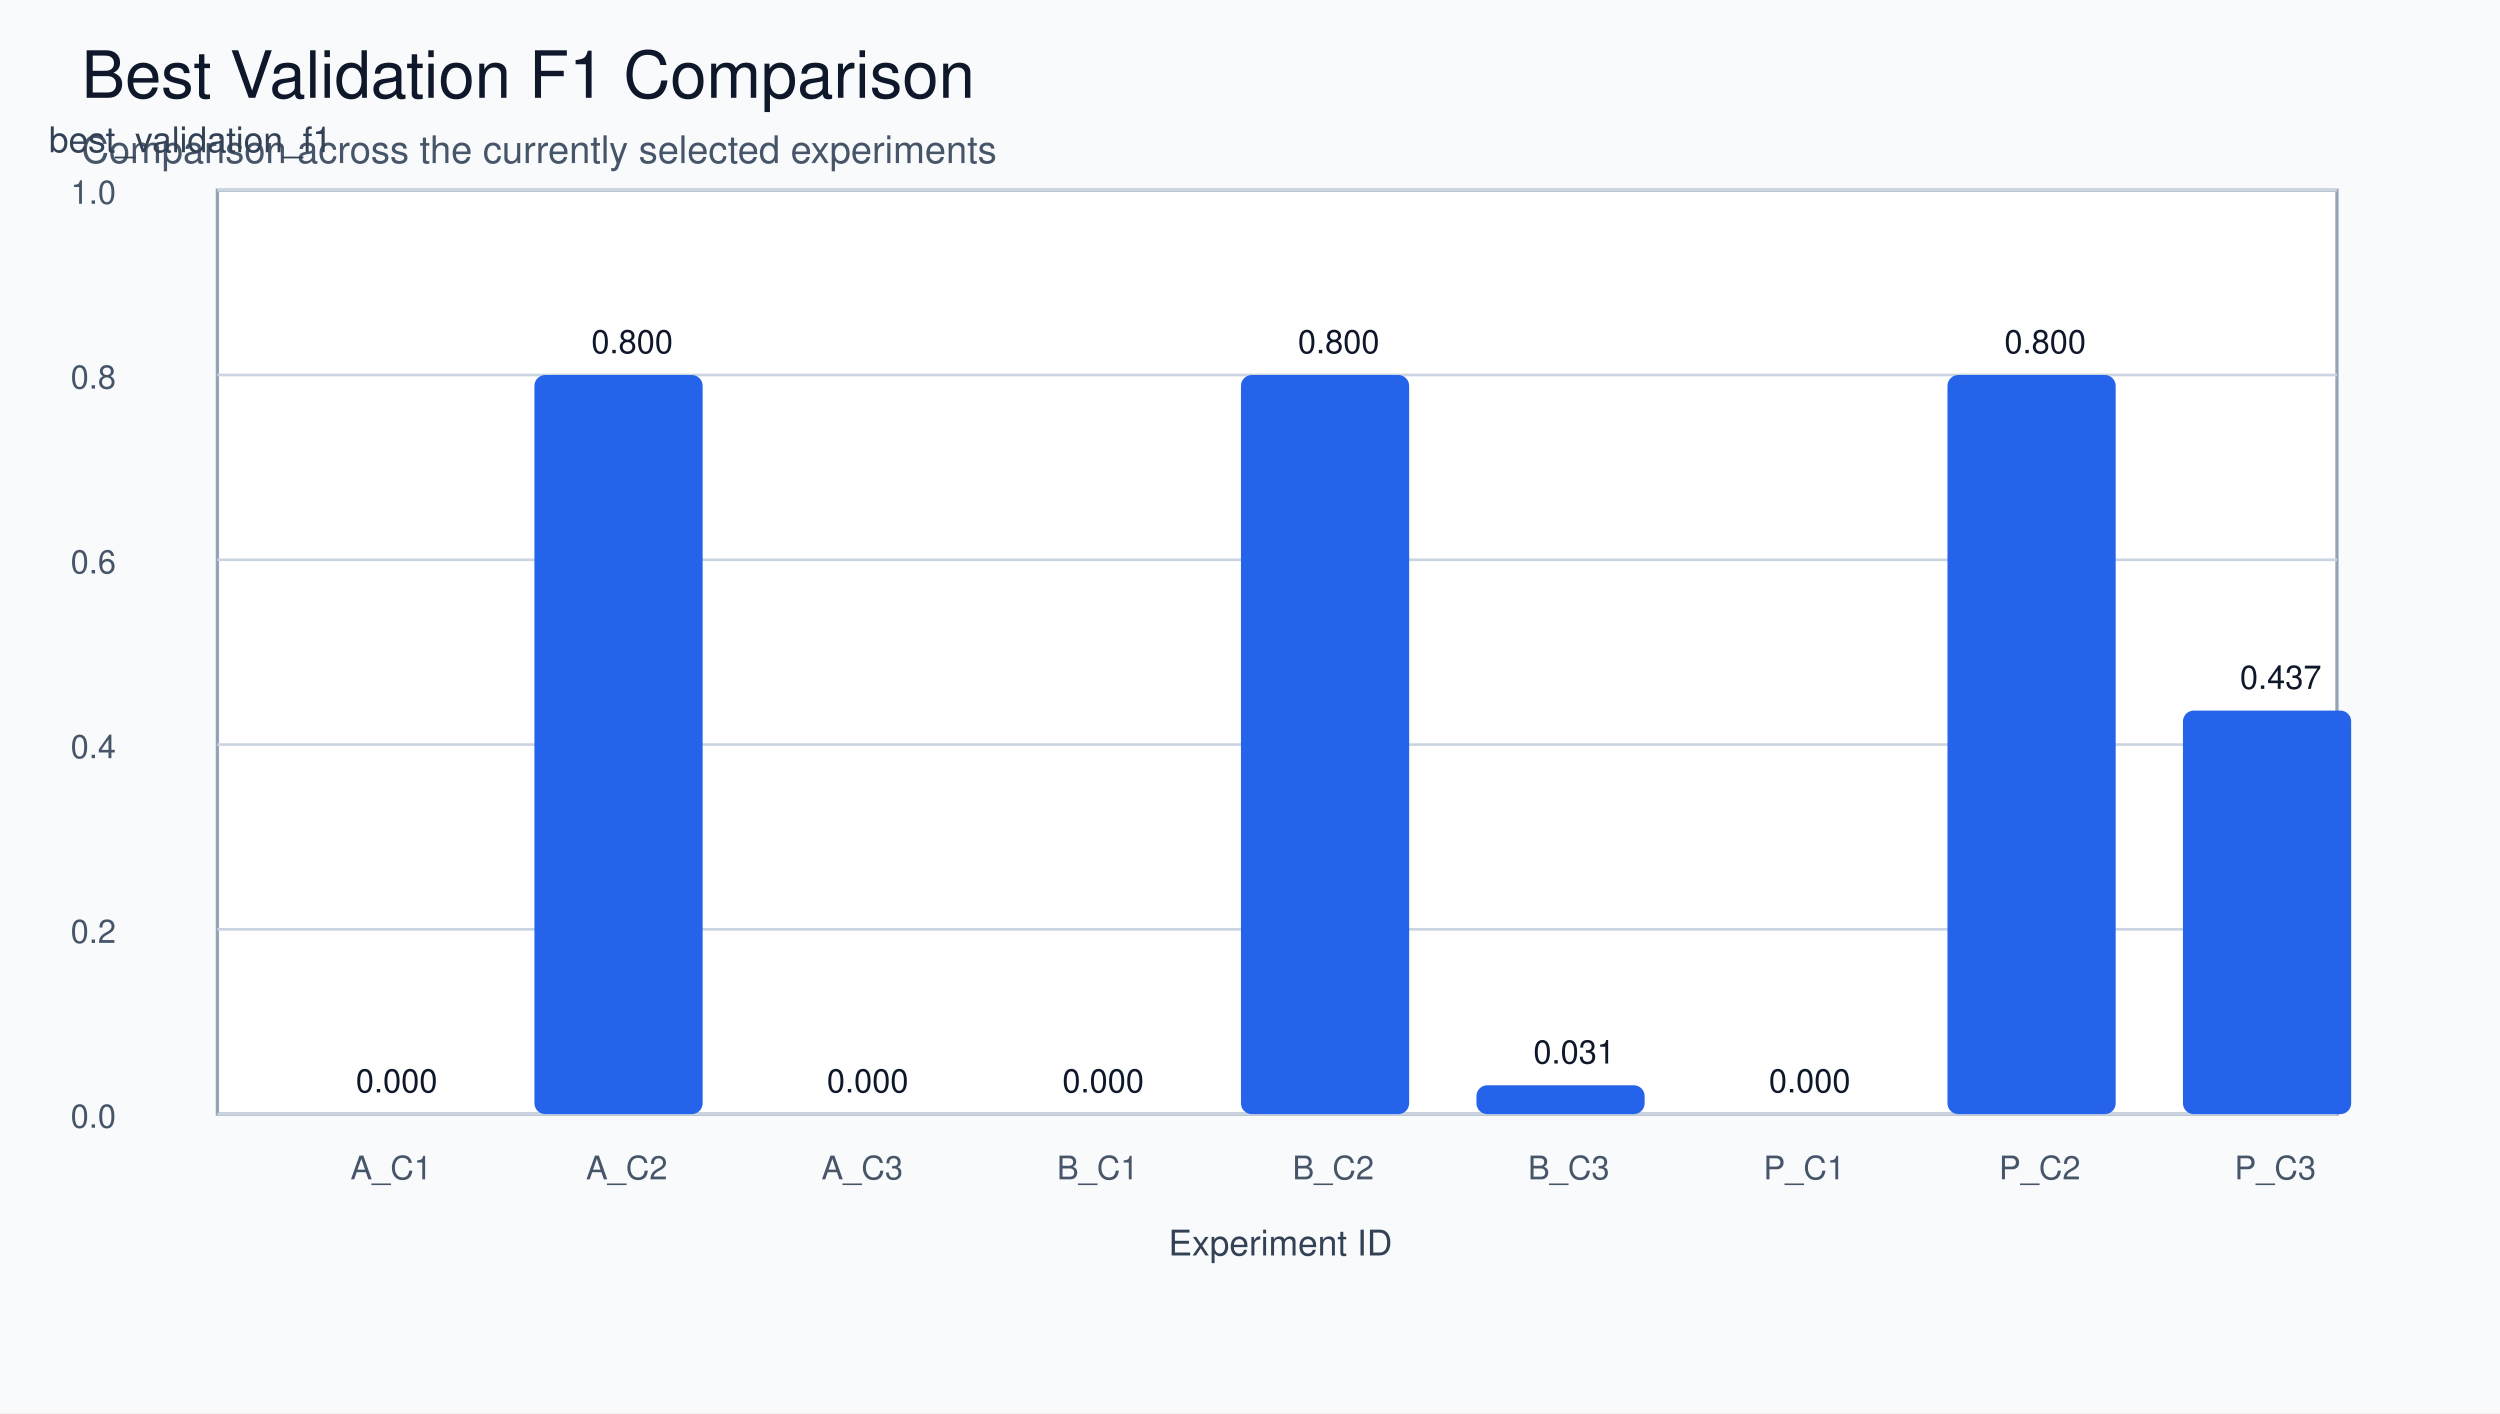
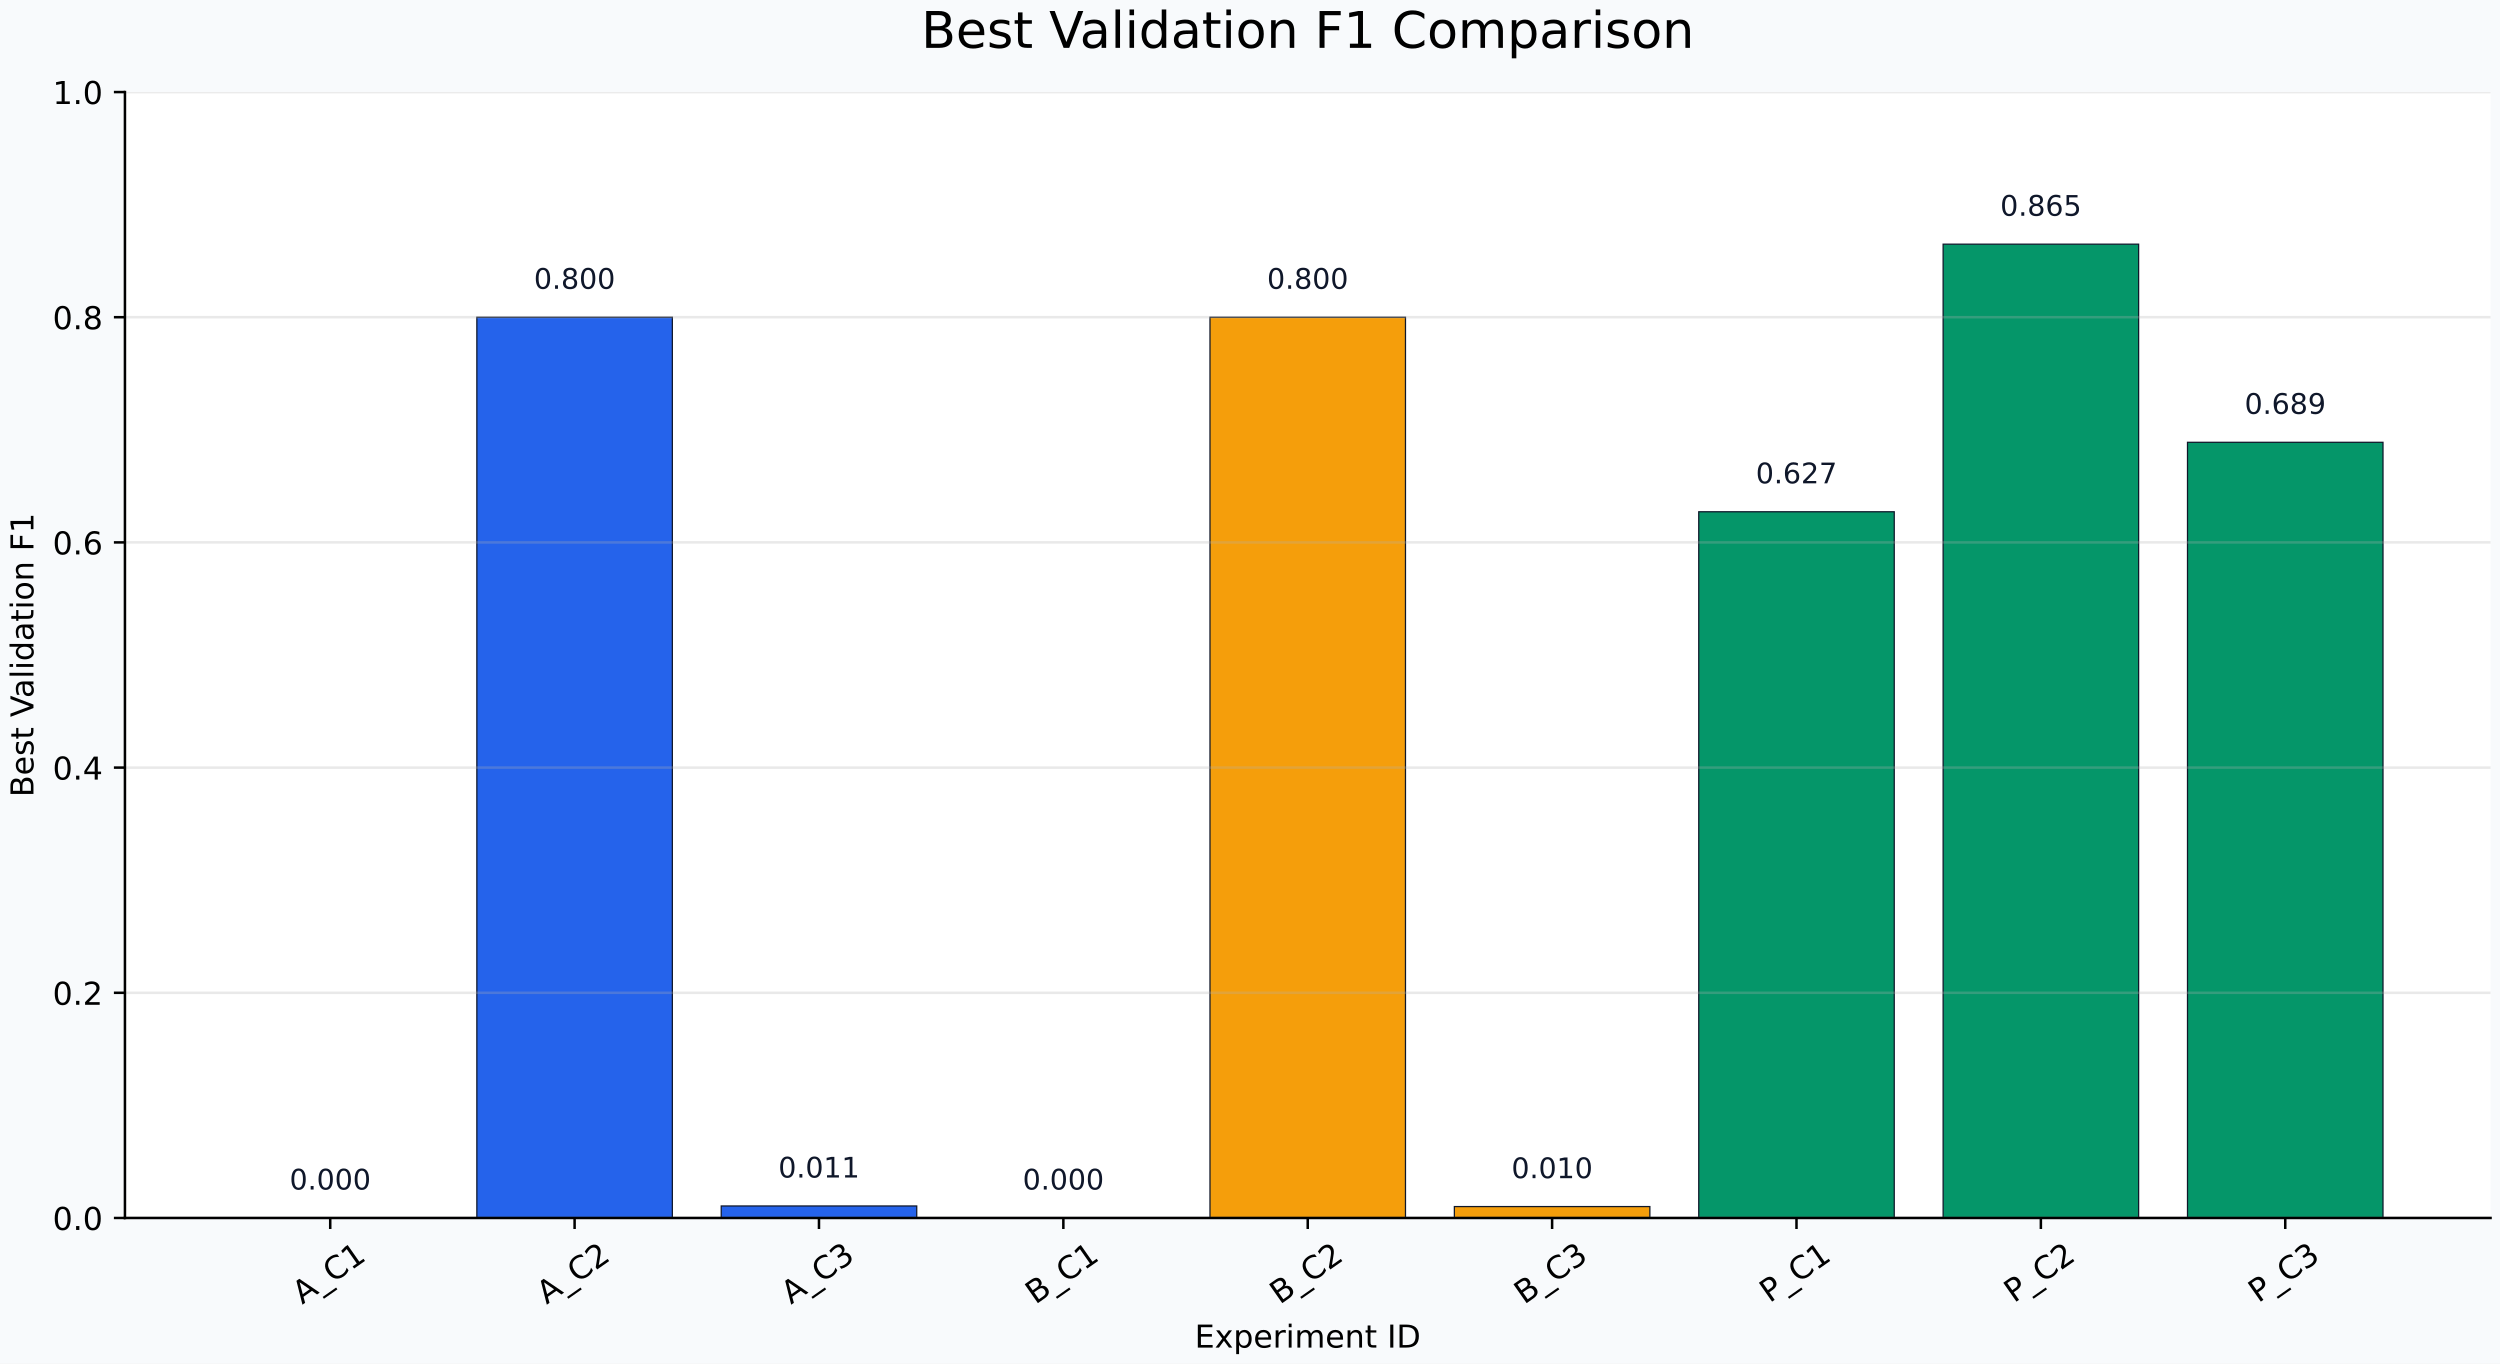
- <svg xmlns="http://www.w3.org/2000/svg" width="920" height="520" viewBox="0 0 920 520">
-   <rect width="920" height="520" fill="#f8fafc" />
-   <text x="30" y="36" font-size="24" font-family="Helvetica, Arial, sans-serif" fill="#0f172a">Best Validation F1 Comparison</text>
-   <text x="30" y="60" font-size="14" font-family="Helvetica, Arial, sans-serif" fill="#475569">Comparison across the currently selected experiments</text>
-   <rect x="80.00" y="70.00" width="780.00" height="340.00" fill="#ffffff" stroke="#94a3b8" stroke-width="1.2" />
-   <line x1="80.00" y1="70.00" x2="860.00" y2="70.00" stroke="#cbd5e1" stroke-width="1" />
-   <text x="26" y="75.00" font-size="12" font-family="Helvetica, Arial, sans-serif" fill="#475569">1.0</text>
-   <line x1="80.00" y1="138.00" x2="860.00" y2="138.00" stroke="#cbd5e1" stroke-width="1" />
-   <text x="26" y="143.00" font-size="12" font-family="Helvetica, Arial, sans-serif" fill="#475569">0.8</text>
-   <line x1="80.00" y1="206.00" x2="860.00" y2="206.00" stroke="#cbd5e1" stroke-width="1" />
-   <text x="26" y="211.00" font-size="12" font-family="Helvetica, Arial, sans-serif" fill="#475569">0.6</text>
-   <line x1="80.00" y1="274.00" x2="860.00" y2="274.00" stroke="#cbd5e1" stroke-width="1" />
-   <text x="26" y="279.00" font-size="12" font-family="Helvetica, Arial, sans-serif" fill="#475569">0.4</text>
-   <line x1="80.00" y1="342.00" x2="860.00" y2="342.00" stroke="#cbd5e1" stroke-width="1" />
-   <text x="26" y="347.00" font-size="12" font-family="Helvetica, Arial, sans-serif" fill="#475569">0.2</text>
-   <line x1="80.00" y1="410.00" x2="860.00" y2="410.00" stroke="#cbd5e1" stroke-width="1" />
-   <text x="26" y="415.00" font-size="12" font-family="Helvetica, Arial, sans-serif" fill="#475569">0.0</text>
-   <rect x="110.00" y="410.00" width="61.90" height="0.00" fill="#2563eb" rx="4" />
-   <rect x="196.67" y="138.00" width="61.90" height="272.00" fill="#2563eb" rx="4" />
-   <rect x="283.33" y="410.00" width="61.90" height="0.00" fill="#2563eb" rx="4" />
-   <rect x="370.00" y="410.00" width="61.90" height="0.00" fill="#2563eb" rx="4" />
-   <rect x="456.67" y="138.00" width="61.90" height="272.00" fill="#2563eb" rx="4" />
-   <rect x="543.33" y="399.38" width="61.90" height="10.62" fill="#2563eb" rx="4" />
-   <rect x="630.00" y="410.00" width="61.90" height="0.00" fill="#2563eb" rx="4" />
-   <rect x="716.67" y="138.00" width="61.90" height="272.00" fill="#2563eb" rx="4" />
-   <rect x="803.33" y="261.49" width="61.90" height="148.51" fill="#2563eb" rx="4" />
-   <text x="128.95" y="434.00" font-size="12" font-family="Helvetica, Arial, sans-serif" fill="#475569">A_C1</text>
-   <text x="215.62" y="434.00" font-size="12" font-family="Helvetica, Arial, sans-serif" fill="#475569">A_C2</text>
-   <text x="302.29" y="434.00" font-size="12" font-family="Helvetica, Arial, sans-serif" fill="#475569">A_C3</text>
-   <text x="388.95" y="434.00" font-size="12" font-family="Helvetica, Arial, sans-serif" fill="#475569">B_C1</text>
-   <text x="475.62" y="434.00" font-size="12" font-family="Helvetica, Arial, sans-serif" fill="#475569">B_C2</text>
-   <text x="562.29" y="434.00" font-size="12" font-family="Helvetica, Arial, sans-serif" fill="#475569">B_C3</text>
-   <text x="648.95" y="434.00" font-size="12" font-family="Helvetica, Arial, sans-serif" fill="#475569">P_C1</text>
-   <text x="735.62" y="434.00" font-size="12" font-family="Helvetica, Arial, sans-serif" fill="#475569">P_C2</text>
-   <text x="822.29" y="434.00" font-size="12" font-family="Helvetica, Arial, sans-serif" fill="#475569">P_C3</text>
-   <text x="130.95" y="402.00" font-size="12" font-family="Helvetica, Arial, sans-serif" fill="#0f172a">0.000</text>
-   <text x="217.62" y="130.00" font-size="12" font-family="Helvetica, Arial, sans-serif" fill="#0f172a">0.800</text>
-   <text x="304.29" y="402.00" font-size="12" font-family="Helvetica, Arial, sans-serif" fill="#0f172a">0.000</text>
-   <text x="390.95" y="402.00" font-size="12" font-family="Helvetica, Arial, sans-serif" fill="#0f172a">0.000</text>
-   <text x="477.62" y="130.00" font-size="12" font-family="Helvetica, Arial, sans-serif" fill="#0f172a">0.800</text>
-   <text x="564.29" y="391.38" font-size="12" font-family="Helvetica, Arial, sans-serif" fill="#0f172a">0.031</text>
-   <text x="650.95" y="402.00" font-size="12" font-family="Helvetica, Arial, sans-serif" fill="#0f172a">0.000</text>
-   <text x="737.62" y="130.00" font-size="12" font-family="Helvetica, Arial, sans-serif" fill="#0f172a">0.800</text>
-   <text x="824.29" y="253.49" font-size="12" font-family="Helvetica, Arial, sans-serif" fill="#0f172a">0.437</text>
-   <text x="430.00" y="462.00" font-size="13" font-family="Helvetica, Arial, sans-serif" fill="#334155">Experiment ID</text>
-   <text x="18" y="56.00" font-size="13" font-family="Helvetica, Arial, sans-serif" fill="#334155">best_validation_f1</text>
+ <svg xmlns="http://www.w3.org/2000/svg" xmlns:xlink="http://www.w3.org/1999/xlink" width="792pt" height="432pt" viewBox="0 0 792 432" version="1.1">
+   <defs>
+     <style type="text/css">*{stroke-linejoin: round; stroke-linecap: butt}</style>
+   </defs>
+   <g id="figure_1">
+     <g id="patch_1">
+       <path d="M 0 432  L 792 432  L 792 0  L 0 0  z " style="fill: #f8fafc" />
+     </g>
+     <g id="axes_1">
+       <g id="patch_2">
+         <path d="M 39.581 385.853  L 789 385.853  L 789 29.158  L 39.581 29.158  z " style="fill: #ffffff" />
+       </g>
+       <g id="patch_3">
+         <path d="M 73.646 385.853  L 135.581 385.853  L 135.581 385.853  L 73.646 385.853  z " clip-path="url(#pb6304cf994)" style="fill: #2563eb; stroke: #0f172a; stroke-width: 0.4; stroke-linejoin: miter" />
+       </g>
+       <g id="patch_4">
+         <path d="M 151.065 385.853  L 213.001 385.853  L 213.001 100.497  L 151.065 100.497  z " clip-path="url(#pb6304cf994)" style="fill: #2563eb; stroke: #0f172a; stroke-width: 0.4; stroke-linejoin: miter" />
+       </g>
+       <g id="patch_5">
+         <path d="M 228.484 385.853  L 290.42 385.853  L 290.42 382.057  L 228.484 382.057  z " clip-path="url(#pb6304cf994)" style="fill: #2563eb; stroke: #0f172a; stroke-width: 0.4; stroke-linejoin: miter" />
+       </g>
+       <g id="patch_6">
+         <path d="M 305.904 385.853  L 367.839 385.853  L 367.839 385.853  L 305.904 385.853  z " clip-path="url(#pb6304cf994)" style="fill: #f59e0b; stroke: #0f172a; stroke-width: 0.4; stroke-linejoin: miter" />
+       </g>
+       <g id="patch_7">
+         <path d="M 383.323 385.853  L 445.258 385.853  L 445.258 100.497  L 383.323 100.497  z " clip-path="url(#pb6304cf994)" style="fill: #f59e0b; stroke: #0f172a; stroke-width: 0.4; stroke-linejoin: miter" />
+       </g>
+       <g id="patch_8">
+         <path d="M 460.742 385.853  L 522.678 385.853  L 522.678 382.249  L 460.742 382.249  z " clip-path="url(#pb6304cf994)" style="fill: #f59e0b; stroke: #0f172a; stroke-width: 0.4; stroke-linejoin: miter" />
+       </g>
+       <g id="patch_9">
+         <path d="M 538.161 385.853  L 600.097 385.853  L 600.097 162.127  L 538.161 162.127  z " clip-path="url(#pb6304cf994)" style="fill: #059669; stroke: #0f172a; stroke-width: 0.4; stroke-linejoin: miter" />
+       </g>
+       <g id="patch_10">
+         <path d="M 615.581 385.853  L 677.516 385.853  L 677.516 77.358  L 615.581 77.358  z " clip-path="url(#pb6304cf994)" style="fill: #059669; stroke: #0f172a; stroke-width: 0.4; stroke-linejoin: miter" />
+       </g>
+       <g id="patch_11">
+         <path d="M 693 385.853  L 754.935 385.853  L 754.935 140.121  L 693 140.121  z " clip-path="url(#pb6304cf994)" style="fill: #059669; stroke: #0f172a; stroke-width: 0.4; stroke-linejoin: miter" />
+       </g>
+       <g id="matplotlib.axis_1">
+         <g id="xtick_1">
+           <g id="line2d_1">
+             <defs>
+               <path id="m2f6116b998" d="M 0 0  L 0 3.5  " style="stroke: #000000; stroke-width: 0.8" />
+             </defs>
+             <g>
+               <use xlink:href="#m2f6116b998" x="104.614" y="385.853" style="stroke: #000000; stroke-width: 0.8" />
+             </g>
+           </g>
+           <g id="text_1">
+             <g transform="translate(95.75041 413.3786) rotate(-35) scale(0.1 -0.1)">
+               <defs>
+                 <path id="DejaVuSans-41" d="M 2188 4044  L 1331 1722  L 3047 1722  L 2188 4044  z M 1831 4666  L 2547 4666  L 4325 0  L 3669 0  L 3244 1197  L 1141 1197  L 716 0  L 50 0  L 1831 4666  z " transform="scale(0.015625)" />
+                 <path id="DejaVuSans-5f" d="M 3263 -1063  L 3263 -1509  L -63 -1509  L -63 -1063  L 3263 -1063  z " transform="scale(0.015625)" />
+                 <path id="DejaVuSans-43" d="M 4122 4306  L 4122 3641  Q 3803 3938 3442 4084  Q 3081 4231 2675 4231  Q 1875 4231 1450 3742  Q 1025 3253 1025 2328  Q 1025 1406 1450 917  Q 1875 428 2675 428  Q 3081 428 3442 575  Q 3803 722 4122 1019  L 4122 359  Q 3791 134 3420 21  Q 3050 -91 2638 -91  Q 1578 -91 968 557  Q 359 1206 359 2328  Q 359 3453 968 4101  Q 1578 4750 2638 4750  Q 3056 4750 3426 4639  Q 3797 4528 4122 4306  z " transform="scale(0.015625)" />
+                 <path id="DejaVuSans-31" d="M 794 531  L 1825 531  L 1825 4091  L 703 3866  L 703 4441  L 1819 4666  L 2450 4666  L 2450 531  L 3481 531  L 3481 0  L 794 0  L 794 531  z " transform="scale(0.015625)" />
+               </defs>
+               <use xlink:href="#DejaVuSans-41" />
+               <use xlink:href="#DejaVuSans-5f" transform="translate(68.4082 0)" />
+               <use xlink:href="#DejaVuSans-43" transform="translate(118.4082 0)" />
+               <use xlink:href="#DejaVuSans-31" transform="translate(188.2324 0)" />
+             </g>
+           </g>
+         </g>
+         <g id="xtick_2">
+           <g id="line2d_2">
+             <g>
+               <use xlink:href="#m2f6116b998" x="182.033" y="385.853" style="stroke: #000000; stroke-width: 0.8" />
+             </g>
+           </g>
+           <g id="text_2">
+             <g transform="translate(173.1697 413.3786) rotate(-35) scale(0.1 -0.1)">
+               <defs>
+                 <path id="DejaVuSans-32" d="M 1228 531  L 3431 531  L 3431 0  L 469 0  L 469 531  Q 828 903 1448 1529  Q 2069 2156 2228 2338  Q 2531 2678 2651 2914  Q 2772 3150 2772 3378  Q 2772 3750 2511 3984  Q 2250 4219 1831 4219  Q 1534 4219 1204 4116  Q 875 4013 500 3803  L 500 4441  Q 881 4594 1212 4672  Q 1544 4750 1819 4750  Q 2544 4750 2975 4387  Q 3406 4025 3406 3419  Q 3406 3131 3298 2873  Q 3191 2616 2906 2266  Q 2828 2175 2409 1742  Q 1991 1309 1228 531  z " transform="scale(0.015625)" />
+               </defs>
+               <use xlink:href="#DejaVuSans-41" />
+               <use xlink:href="#DejaVuSans-5f" transform="translate(68.4082 0)" />
+               <use xlink:href="#DejaVuSans-43" transform="translate(118.4082 0)" />
+               <use xlink:href="#DejaVuSans-32" transform="translate(188.2324 0)" />
+             </g>
+           </g>
+         </g>
+         <g id="xtick_3">
+           <g id="line2d_3">
+             <g>
+               <use xlink:href="#m2f6116b998" x="259.452" y="385.853" style="stroke: #000000; stroke-width: 0.8" />
+             </g>
+           </g>
+           <g id="text_3">
+             <g transform="translate(250.5889 413.3786) rotate(-35) scale(0.1 -0.1)">
+               <defs>
+                 <path id="DejaVuSans-33" d="M 2597 2516  Q 3050 2419 3304 2112  Q 3559 1806 3559 1356  Q 3559 666 3084 287  Q 2609 -91 1734 -91  Q 1441 -91 1130 -33  Q 819 25 488 141  L 488 750  Q 750 597 1062 519  Q 1375 441 1716 441  Q 2309 441 2620 675  Q 2931 909 2931 1356  Q 2931 1769 2642 2001  Q 2353 2234 1838 2234  L 1294 2234  L 1294 2753  L 1863 2753  Q 2328 2753 2575 2939  Q 2822 3125 2822 3475  Q 2822 3834 2567 4026  Q 2313 4219 1838 4219  Q 1578 4219 1281 4162  Q 984 4106 628 3988  L 628 4550  Q 988 4650 1302 4700  Q 1616 4750 1894 4750  Q 2613 4750 3031 4423  Q 3450 4097 3450 3541  Q 3450 3153 3228 2886  Q 3006 2619 2597 2516  z " transform="scale(0.015625)" />
+               </defs>
+               <use xlink:href="#DejaVuSans-41" />
+               <use xlink:href="#DejaVuSans-5f" transform="translate(68.4082 0)" />
+               <use xlink:href="#DejaVuSans-43" transform="translate(118.4082 0)" />
+               <use xlink:href="#DejaVuSans-33" transform="translate(188.2324 0)" />
+             </g>
+           </g>
+         </g>
+         <g id="xtick_4">
+           <g id="line2d_4">
+             <g>
+               <use xlink:href="#m2f6116b998" x="336.871" y="385.853" style="stroke: #000000; stroke-width: 0.8" />
+             </g>
+           </g>
+           <g id="text_4">
+             <g transform="translate(327.9998 413.3902) rotate(-35) scale(0.1 -0.1)">
+               <defs>
+                 <path id="DejaVuSans-42" d="M 1259 2228  L 1259 519  L 2272 519  Q 2781 519 3026 730  Q 3272 941 3272 1375  Q 3272 1813 3026 2020  Q 2781 2228 2272 2228  L 1259 2228  z M 1259 4147  L 1259 2741  L 2194 2741  Q 2656 2741 2882 2914  Q 3109 3088 3109 3444  Q 3109 3797 2882 3972  Q 2656 4147 2194 4147  L 1259 4147  z M 628 4666  L 2241 4666  Q 2963 4666 3353 4366  Q 3744 4066 3744 3513  Q 3744 3084 3544 2831  Q 3344 2578 2956 2516  Q 3422 2416 3680 2098  Q 3938 1781 3938 1306  Q 3938 681 3513 340  Q 3088 0 2303 0  L 628 0  L 628 4666  z " transform="scale(0.015625)" />
+               </defs>
+               <use xlink:href="#DejaVuSans-42" />
+               <use xlink:href="#DejaVuSans-5f" transform="translate(68.60352 0)" />
+               <use xlink:href="#DejaVuSans-43" transform="translate(118.6035 0)" />
+               <use xlink:href="#DejaVuSans-31" transform="translate(188.4277 0)" />
+             </g>
+           </g>
+         </g>
+         <g id="xtick_5">
+           <g id="line2d_5">
+             <g>
+               <use xlink:href="#m2f6116b998" x="414.291" y="385.853" style="stroke: #000000; stroke-width: 0.8" />
+             </g>
+           </g>
+           <g id="text_5">
+             <g transform="translate(405.4191 413.3902) rotate(-35) scale(0.1 -0.1)">
+               <use xlink:href="#DejaVuSans-42" />
+               <use xlink:href="#DejaVuSans-5f" transform="translate(68.60352 0)" />
+               <use xlink:href="#DejaVuSans-43" transform="translate(118.6035 0)" />
+               <use xlink:href="#DejaVuSans-32" transform="translate(188.4277 0)" />
+             </g>
+           </g>
+         </g>
+         <g id="xtick_6">
+           <g id="line2d_6">
+             <g>
+               <use xlink:href="#m2f6116b998" x="491.71" y="385.853" style="stroke: #000000; stroke-width: 0.8" />
+             </g>
+           </g>
+           <g id="text_6">
+             <g transform="translate(482.8383 413.3902) rotate(-35) scale(0.1 -0.1)">
+               <use xlink:href="#DejaVuSans-42" />
+               <use xlink:href="#DejaVuSans-5f" transform="translate(68.60352 0)" />
+               <use xlink:href="#DejaVuSans-43" transform="translate(118.6035 0)" />
+               <use xlink:href="#DejaVuSans-33" transform="translate(188.4277 0)" />
+             </g>
+           </g>
+         </g>
+         <g id="xtick_7">
+           <g id="line2d_7">
+             <g>
+               <use xlink:href="#m2f6116b998" x="569.129" y="385.853" style="stroke: #000000; stroke-width: 0.8" />
+             </g>
+           </g>
+           <g id="text_7">
+             <g transform="translate(560.598 412.9134) rotate(-35) scale(0.1 -0.1)">
+               <defs>
+                 <path id="DejaVuSans-50" d="M 1259 4147  L 1259 2394  L 2053 2394  Q 2494 2394 2734 2622  Q 2975 2850 2975 3272  Q 2975 3691 2734 3919  Q 2494 4147 2053 4147  L 1259 4147  z M 628 4666  L 2053 4666  Q 2838 4666 3239 4311  Q 3641 3956 3641 3272  Q 3641 2581 3239 2228  Q 2838 1875 2053 1875  L 1259 1875  L 1259 0  L 628 0  L 628 4666  z " transform="scale(0.015625)" />
+               </defs>
+               <use xlink:href="#DejaVuSans-50" />
+               <use xlink:href="#DejaVuSans-5f" transform="translate(60.30273 0)" />
+               <use xlink:href="#DejaVuSans-43" transform="translate(110.3027 0)" />
+               <use xlink:href="#DejaVuSans-31" transform="translate(180.127 0)" />
+             </g>
+           </g>
+         </g>
+         <g id="xtick_8">
+           <g id="line2d_8">
+             <g>
+               <use xlink:href="#m2f6116b998" x="646.548" y="385.853" style="stroke: #000000; stroke-width: 0.8" />
+             </g>
+           </g>
+           <g id="text_8">
+             <g transform="translate(638.0173 412.9134) rotate(-35) scale(0.1 -0.1)">
+               <use xlink:href="#DejaVuSans-50" />
+               <use xlink:href="#DejaVuSans-5f" transform="translate(60.30273 0)" />
+               <use xlink:href="#DejaVuSans-43" transform="translate(110.3027 0)" />
+               <use xlink:href="#DejaVuSans-32" transform="translate(180.127 0)" />
+             </g>
+           </g>
+         </g>
+         <g id="xtick_9">
+           <g id="line2d_9">
+             <g>
+               <use xlink:href="#m2f6116b998" x="723.968" y="385.853" style="stroke: #000000; stroke-width: 0.8" />
+             </g>
+           </g>
+           <g id="text_9">
+             <g transform="translate(715.4365 412.9134) rotate(-35) scale(0.1 -0.1)">
+               <use xlink:href="#DejaVuSans-50" />
+               <use xlink:href="#DejaVuSans-5f" transform="translate(60.30273 0)" />
+               <use xlink:href="#DejaVuSans-43" transform="translate(110.3027 0)" />
+               <use xlink:href="#DejaVuSans-33" transform="translate(180.127 0)" />
+             </g>
+           </g>
+         </g>
+         <g id="text_10">
+           <g transform="translate(378.4867 426.9201) scale(0.1 -0.1)">
+             <defs>
+               <path id="DejaVuSans-45" d="M 628 4666  L 3578 4666  L 3578 4134  L 1259 4134  L 1259 2753  L 3481 2753  L 3481 2222  L 1259 2222  L 1259 531  L 3634 531  L 3634 0  L 628 0  L 628 4666  z " transform="scale(0.015625)" />
+               <path id="DejaVuSans-78" d="M 3513 3500  L 2247 1797  L 3578 0  L 2900 0  L 1881 1375  L 863 0  L 184 0  L 1544 1831  L 300 3500  L 978 3500  L 1906 2253  L 2834 3500  L 3513 3500  z " transform="scale(0.015625)" />
+               <path id="DejaVuSans-70" d="M 1159 525  L 1159 -1331  L 581 -1331  L 581 3500  L 1159 3500  L 1159 2969  Q 1341 3281 1617 3432  Q 1894 3584 2278 3584  Q 2916 3584 3314 3078  Q 3713 2572 3713 1747  Q 3713 922 3314 415  Q 2916 -91 2278 -91  Q 1894 -91 1617 61  Q 1341 213 1159 525  z M 3116 1747  Q 3116 2381 2855 2742  Q 2594 3103 2138 3103  Q 1681 3103 1420 2742  Q 1159 2381 1159 1747  Q 1159 1113 1420 752  Q 1681 391 2138 391  Q 2594 391 2855 752  Q 3116 1113 3116 1747  z " transform="scale(0.015625)" />
+               <path id="DejaVuSans-65" d="M 3597 1894  L 3597 1613  L 953 1613  Q 991 1019 1311 708  Q 1631 397 2203 397  Q 2534 397 2845 478  Q 3156 559 3463 722  L 3463 178  Q 3153 47 2828 -22  Q 2503 -91 2169 -91  Q 1331 -91 842 396  Q 353 884 353 1716  Q 353 2575 817 3079  Q 1281 3584 2069 3584  Q 2775 3584 3186 3129  Q 3597 2675 3597 1894  z M 3022 2063  Q 3016 2534 2758 2815  Q 2500 3097 2075 3097  Q 1594 3097 1305 2825  Q 1016 2553 972 2059  L 3022 2063  z " transform="scale(0.015625)" />
+               <path id="DejaVuSans-72" d="M 2631 2963  Q 2534 3019 2420 3045  Q 2306 3072 2169 3072  Q 1681 3072 1420 2755  Q 1159 2438 1159 1844  L 1159 0  L 581 0  L 581 3500  L 1159 3500  L 1159 2956  Q 1341 3275 1631 3429  Q 1922 3584 2338 3584  Q 2397 3584 2469 3576  Q 2541 3569 2628 3553  L 2631 2963  z " transform="scale(0.015625)" />
+               <path id="DejaVuSans-69" d="M 603 3500  L 1178 3500  L 1178 0  L 603 0  L 603 3500  z M 603 4863  L 1178 4863  L 1178 4134  L 603 4134  L 603 4863  z " transform="scale(0.015625)" />
+               <path id="DejaVuSans-6d" d="M 3328 2828  Q 3544 3216 3844 3400  Q 4144 3584 4550 3584  Q 5097 3584 5394 3201  Q 5691 2819 5691 2113  L 5691 0  L 5113 0  L 5113 2094  Q 5113 2597 4934 2840  Q 4756 3084 4391 3084  Q 3944 3084 3684 2787  Q 3425 2491 3425 1978  L 3425 0  L 2847 0  L 2847 2094  Q 2847 2600 2669 2842  Q 2491 3084 2119 3084  Q 1678 3084 1418 2786  Q 1159 2488 1159 1978  L 1159 0  L 581 0  L 581 3500  L 1159 3500  L 1159 2956  Q 1356 3278 1631 3431  Q 1906 3584 2284 3584  Q 2666 3584 2933 3390  Q 3200 3197 3328 2828  z " transform="scale(0.015625)" />
+               <path id="DejaVuSans-6e" d="M 3513 2113  L 3513 0  L 2938 0  L 2938 2094  Q 2938 2591 2744 2837  Q 2550 3084 2163 3084  Q 1697 3084 1428 2787  Q 1159 2491 1159 1978  L 1159 0  L 581 0  L 581 3500  L 1159 3500  L 1159 2956  Q 1366 3272 1645 3428  Q 1925 3584 2291 3584  Q 2894 3584 3203 3211  Q 3513 2838 3513 2113  z " transform="scale(0.015625)" />
+               <path id="DejaVuSans-74" d="M 1172 4494  L 1172 3500  L 2356 3500  L 2356 3053  L 1172 3053  L 1172 1153  Q 1172 725 1289 603  Q 1406 481 1766 481  L 2356 481  L 2356 0  L 1766 0  Q 1100 0 847 248  Q 594 497 594 1153  L 594 3053  L 172 3053  L 172 3500  L 594 3500  L 594 4494  L 1172 4494  z " transform="scale(0.015625)" />
+               <path id="DejaVuSans-20" transform="scale(0.015625)" />
+               <path id="DejaVuSans-49" d="M 628 4666  L 1259 4666  L 1259 0  L 628 0  L 628 4666  z " transform="scale(0.015625)" />
+               <path id="DejaVuSans-44" d="M 1259 4147  L 1259 519  L 2022 519  Q 2988 519 3436 956  Q 3884 1394 3884 2338  Q 3884 3275 3436 3711  Q 2988 4147 2022 4147  L 1259 4147  z M 628 4666  L 1925 4666  Q 3281 4666 3915 4102  Q 4550 3538 4550 2338  Q 4550 1131 3912 565  Q 3275 0 1925 0  L 628 0  L 628 4666  z " transform="scale(0.015625)" />
+             </defs>
+             <use xlink:href="#DejaVuSans-45" />
+             <use xlink:href="#DejaVuSans-78" transform="translate(63.18359 0)" />
+             <use xlink:href="#DejaVuSans-70" transform="translate(122.3633 0)" />
+             <use xlink:href="#DejaVuSans-65" transform="translate(185.8398 0)" />
+             <use xlink:href="#DejaVuSans-72" transform="translate(247.3633 0)" />
+             <use xlink:href="#DejaVuSans-69" transform="translate(288.4766 0)" />
+             <use xlink:href="#DejaVuSans-6d" transform="translate(316.2598 0)" />
+             <use xlink:href="#DejaVuSans-65" transform="translate(413.6719 0)" />
+             <use xlink:href="#DejaVuSans-6e" transform="translate(475.1953 0)" />
+             <use xlink:href="#DejaVuSans-74" transform="translate(538.5742 0)" />
+             <use xlink:href="#DejaVuSans-20" transform="translate(577.7832 0)" />
+             <use xlink:href="#DejaVuSans-49" transform="translate(609.5703 0)" />
+             <use xlink:href="#DejaVuSans-44" transform="translate(639.0625 0)" />
+           </g>
+         </g>
+       </g>
+       <g id="matplotlib.axis_2">
+         <g id="ytick_1">
+           <g id="line2d_10">
+             <path d="M 39.581 385.853  L 789 385.853  " clip-path="url(#pb6304cf994)" style="fill: none; stroke: #b0b0b0; stroke-opacity: 0.28; stroke-width: 0.8; stroke-linecap: square" />
+           </g>
+           <g id="line2d_11">
+             <defs>
+               <path id="m33567bb0b4" d="M 0 0  L -3.5 0  " style="stroke: #000000; stroke-width: 0.8" />
+             </defs>
+             <g>
+               <use xlink:href="#m33567bb0b4" x="39.581" y="385.853" style="stroke: #000000; stroke-width: 0.8" />
+             </g>
+           </g>
+           <g id="text_11">
+             <g transform="translate(16.67836 389.6521) scale(0.1 -0.1)">
+               <defs>
+                 <path id="DejaVuSans-30" d="M 2034 4250  Q 1547 4250 1301 3770  Q 1056 3291 1056 2328  Q 1056 1369 1301 889  Q 1547 409 2034 409  Q 2525 409 2770 889  Q 3016 1369 3016 2328  Q 3016 3291 2770 3770  Q 2525 4250 2034 4250  z M 2034 4750  Q 2819 4750 3233 4129  Q 3647 3509 3647 2328  Q 3647 1150 3233 529  Q 2819 -91 2034 -91  Q 1250 -91 836 529  Q 422 1150 422 2328  Q 422 3509 836 4129  Q 1250 4750 2034 4750  z " transform="scale(0.015625)" />
+                 <path id="DejaVuSans-2e" d="M 684 794  L 1344 794  L 1344 0  L 684 0  L 684 794  z " transform="scale(0.015625)" />
+               </defs>
+               <use xlink:href="#DejaVuSans-30" />
+               <use xlink:href="#DejaVuSans-2e" transform="translate(63.62305 0)" />
+               <use xlink:href="#DejaVuSans-30" transform="translate(95.41016 0)" />
+             </g>
+           </g>
+         </g>
+         <g id="ytick_2">
+           <g id="line2d_12">
+             <path d="M 39.581 314.514  L 789 314.514  " clip-path="url(#pb6304cf994)" style="fill: none; stroke: #b0b0b0; stroke-opacity: 0.28; stroke-width: 0.8; stroke-linecap: square" />
+           </g>
+           <g id="line2d_13">
+             <g>
+               <use xlink:href="#m33567bb0b4" x="39.581" y="314.514" style="stroke: #000000; stroke-width: 0.8" />
+             </g>
+           </g>
+           <g id="text_12">
+             <g transform="translate(16.67836 318.3131) scale(0.1 -0.1)">
+               <use xlink:href="#DejaVuSans-30" />
+               <use xlink:href="#DejaVuSans-2e" transform="translate(63.62305 0)" />
+               <use xlink:href="#DejaVuSans-32" transform="translate(95.41016 0)" />
+             </g>
+           </g>
+         </g>
+         <g id="ytick_3">
+           <g id="line2d_14">
+             <path d="M 39.581 243.175  L 789 243.175  " clip-path="url(#pb6304cf994)" style="fill: none; stroke: #b0b0b0; stroke-opacity: 0.28; stroke-width: 0.8; stroke-linecap: square" />
+           </g>
+           <g id="line2d_15">
+             <g>
+               <use xlink:href="#m33567bb0b4" x="39.581" y="243.175" style="stroke: #000000; stroke-width: 0.8" />
+             </g>
+           </g>
+           <g id="text_13">
+             <g transform="translate(16.67836 246.974) scale(0.1 -0.1)">
+               <defs>
+                 <path id="DejaVuSans-34" d="M 2419 4116  L 825 1625  L 2419 1625  L 2419 4116  z M 2253 4666  L 3047 4666  L 3047 1625  L 3713 1625  L 3713 1100  L 3047 1100  L 3047 0  L 2419 0  L 2419 1100  L 313 1100  L 313 1709  L 2253 4666  z " transform="scale(0.015625)" />
+               </defs>
+               <use xlink:href="#DejaVuSans-30" />
+               <use xlink:href="#DejaVuSans-2e" transform="translate(63.62305 0)" />
+               <use xlink:href="#DejaVuSans-34" transform="translate(95.41016 0)" />
+             </g>
+           </g>
+         </g>
+         <g id="ytick_4">
+           <g id="line2d_16">
+             <path d="M 39.581 171.836  L 789 171.836  " clip-path="url(#pb6304cf994)" style="fill: none; stroke: #b0b0b0; stroke-opacity: 0.28; stroke-width: 0.8; stroke-linecap: square" />
+           </g>
+           <g id="line2d_17">
+             <g>
+               <use xlink:href="#m33567bb0b4" x="39.581" y="171.836" style="stroke: #000000; stroke-width: 0.8" />
+             </g>
+           </g>
+           <g id="text_14">
+             <g transform="translate(16.67836 175.635) scale(0.1 -0.1)">
+               <defs>
+                 <path id="DejaVuSans-36" d="M 2113 2584  Q 1688 2584 1439 2293  Q 1191 2003 1191 1497  Q 1191 994 1439 701  Q 1688 409 2113 409  Q 2538 409 2786 701  Q 3034 994 3034 1497  Q 3034 2003 2786 2293  Q 2538 2584 2113 2584  z M 3366 4563  L 3366 3988  Q 3128 4100 2886 4159  Q 2644 4219 2406 4219  Q 1781 4219 1451 3797  Q 1122 3375 1075 2522  Q 1259 2794 1537 2939  Q 1816 3084 2150 3084  Q 2853 3084 3261 2657  Q 3669 2231 3669 1497  Q 3669 778 3244 343  Q 2819 -91 2113 -91  Q 1303 -91 875 529  Q 447 1150 447 2328  Q 447 3434 972 4092  Q 1497 4750 2381 4750  Q 2619 4750 2861 4703  Q 3103 4656 3366 4563  z " transform="scale(0.015625)" />
+               </defs>
+               <use xlink:href="#DejaVuSans-30" />
+               <use xlink:href="#DejaVuSans-2e" transform="translate(63.62305 0)" />
+               <use xlink:href="#DejaVuSans-36" transform="translate(95.41016 0)" />
+             </g>
+           </g>
+         </g>
+         <g id="ytick_5">
+           <g id="line2d_18">
+             <path d="M 39.581 100.497  L 789 100.497  " clip-path="url(#pb6304cf994)" style="fill: none; stroke: #b0b0b0; stroke-opacity: 0.28; stroke-width: 0.8; stroke-linecap: square" />
+           </g>
+           <g id="line2d_19">
+             <g>
+               <use xlink:href="#m33567bb0b4" x="39.581" y="100.497" style="stroke: #000000; stroke-width: 0.8" />
+             </g>
+           </g>
+           <g id="text_15">
+             <g transform="translate(16.67836 104.296) scale(0.1 -0.1)">
+               <defs>
+                 <path id="DejaVuSans-38" d="M 2034 2216  Q 1584 2216 1326 1975  Q 1069 1734 1069 1313  Q 1069 891 1326 650  Q 1584 409 2034 409  Q 2484 409 2743 651  Q 3003 894 3003 1313  Q 3003 1734 2745 1975  Q 2488 2216 2034 2216  z M 1403 2484  Q 997 2584 770 2862  Q 544 3141 544 3541  Q 544 4100 942 4425  Q 1341 4750 2034 4750  Q 2731 4750 3128 4425  Q 3525 4100 3525 3541  Q 3525 3141 3298 2862  Q 3072 2584 2669 2484  Q 3125 2378 3379 2068  Q 3634 1759 3634 1313  Q 3634 634 3220 271  Q 2806 -91 2034 -91  Q 1263 -91 848 271  Q 434 634 434 1313  Q 434 1759 690 2068  Q 947 2378 1403 2484  z M 1172 3481  Q 1172 3119 1398 2916  Q 1625 2713 2034 2713  Q 2441 2713 2670 2916  Q 2900 3119 2900 3481  Q 2900 3844 2670 4047  Q 2441 4250 2034 4250  Q 1625 4250 1398 4047  Q 1172 3844 1172 3481  z " transform="scale(0.015625)" />
+               </defs>
+               <use xlink:href="#DejaVuSans-30" />
+               <use xlink:href="#DejaVuSans-2e" transform="translate(63.62305 0)" />
+               <use xlink:href="#DejaVuSans-38" transform="translate(95.41016 0)" />
+             </g>
+           </g>
+         </g>
+         <g id="ytick_6">
+           <g id="line2d_20">
+             <path d="M 39.581 29.158  L 789 29.158  " clip-path="url(#pb6304cf994)" style="fill: none; stroke: #b0b0b0; stroke-opacity: 0.28; stroke-width: 0.8; stroke-linecap: square" />
+           </g>
+           <g id="line2d_21">
+             <g>
+               <use xlink:href="#m33567bb0b4" x="39.581" y="29.158" style="stroke: #000000; stroke-width: 0.8" />
+             </g>
+           </g>
+           <g id="text_16">
+             <g transform="translate(16.67836 32.95696) scale(0.1 -0.1)">
+               <use xlink:href="#DejaVuSans-31" />
+               <use xlink:href="#DejaVuSans-2e" transform="translate(63.62305 0)" />
+               <use xlink:href="#DejaVuSans-30" transform="translate(95.41016 0)" />
+             </g>
+           </g>
+         </g>
+         <g id="text_17">
+           <g transform="translate(10.59868 252.503) rotate(-90) scale(0.1 -0.1)">
+             <defs>
+               <path id="DejaVuSans-73" d="M 2834 3397  L 2834 2853  Q 2591 2978 2328 3040  Q 2066 3103 1784 3103  Q 1356 3103 1142 2972  Q 928 2841 928 2578  Q 928 2378 1081 2264  Q 1234 2150 1697 2047  L 1894 2003  Q 2506 1872 2764 1633  Q 3022 1394 3022 966  Q 3022 478 2636 193  Q 2250 -91 1575 -91  Q 1294 -91 989 -36  Q 684 19 347 128  L 347 722  Q 666 556 975 473  Q 1284 391 1588 391  Q 1994 391 2212 530  Q 2431 669 2431 922  Q 2431 1156 2273 1281  Q 2116 1406 1581 1522  L 1381 1569  Q 847 1681 609 1914  Q 372 2147 372 2553  Q 372 3047 722 3315  Q 1072 3584 1716 3584  Q 2034 3584 2315 3537  Q 2597 3491 2834 3397  z " transform="scale(0.015625)" />
+               <path id="DejaVuSans-56" d="M 1831 0  L 50 4666  L 709 4666  L 2188 738  L 3669 4666  L 4325 4666  L 2547 0  L 1831 0  z " transform="scale(0.015625)" />
+               <path id="DejaVuSans-61" d="M 2194 1759  Q 1497 1759 1228 1600  Q 959 1441 959 1056  Q 959 750 1161 570  Q 1363 391 1709 391  Q 2188 391 2477 730  Q 2766 1069 2766 1631  L 2766 1759  L 2194 1759  z M 3341 1997  L 3341 0  L 2766 0  L 2766 531  Q 2569 213 2275 61  Q 1981 -91 1556 -91  Q 1019 -91 701 211  Q 384 513 384 1019  Q 384 1609 779 1909  Q 1175 2209 1959 2209  L 2766 2209  L 2766 2266  Q 2766 2663 2505 2880  Q 2244 3097 1772 3097  Q 1472 3097 1187 3025  Q 903 2953 641 2809  L 641 3341  Q 956 3463 1253 3523  Q 1550 3584 1831 3584  Q 2591 3584 2966 3190  Q 3341 2797 3341 1997  z " transform="scale(0.015625)" />
+               <path id="DejaVuSans-6c" d="M 603 4863  L 1178 4863  L 1178 0  L 603 0  L 603 4863  z " transform="scale(0.015625)" />
+               <path id="DejaVuSans-64" d="M 2906 2969  L 2906 4863  L 3481 4863  L 3481 0  L 2906 0  L 2906 525  Q 2725 213 2448 61  Q 2172 -91 1784 -91  Q 1150 -91 751 415  Q 353 922 353 1747  Q 353 2572 751 3078  Q 1150 3584 1784 3584  Q 2172 3584 2448 3432  Q 2725 3281 2906 2969  z M 947 1747  Q 947 1113 1208 752  Q 1469 391 1925 391  Q 2381 391 2643 752  Q 2906 1113 2906 1747  Q 2906 2381 2643 2742  Q 2381 3103 1925 3103  Q 1469 3103 1208 2742  Q 947 2381 947 1747  z " transform="scale(0.015625)" />
+               <path id="DejaVuSans-6f" d="M 1959 3097  Q 1497 3097 1228 2736  Q 959 2375 959 1747  Q 959 1119 1226 758  Q 1494 397 1959 397  Q 2419 397 2687 759  Q 2956 1122 2956 1747  Q 2956 2369 2687 2733  Q 2419 3097 1959 3097  z M 1959 3584  Q 2709 3584 3137 3096  Q 3566 2609 3566 1747  Q 3566 888 3137 398  Q 2709 -91 1959 -91  Q 1206 -91 779 398  Q 353 888 353 1747  Q 353 2609 779 3096  Q 1206 3584 1959 3584  z " transform="scale(0.015625)" />
+               <path id="DejaVuSans-46" d="M 628 4666  L 3309 4666  L 3309 4134  L 1259 4134  L 1259 2759  L 3109 2759  L 3109 2228  L 1259 2228  L 1259 0  L 628 0  L 628 4666  z " transform="scale(0.015625)" />
+             </defs>
+             <use xlink:href="#DejaVuSans-42" />
+             <use xlink:href="#DejaVuSans-65" transform="translate(68.60352 0)" />
+             <use xlink:href="#DejaVuSans-73" transform="translate(130.127 0)" />
+             <use xlink:href="#DejaVuSans-74" transform="translate(182.2266 0)" />
+             <use xlink:href="#DejaVuSans-20" transform="translate(221.4355 0)" />
+             <use xlink:href="#DejaVuSans-56" transform="translate(253.2227 0)" />
+             <use xlink:href="#DejaVuSans-61" transform="translate(313.8809 0)" />
+             <use xlink:href="#DejaVuSans-6c" transform="translate(375.1602 0)" />
+             <use xlink:href="#DejaVuSans-69" transform="translate(402.9434 0)" />
+             <use xlink:href="#DejaVuSans-64" transform="translate(430.7266 0)" />
+             <use xlink:href="#DejaVuSans-61" transform="translate(494.2031 0)" />
+             <use xlink:href="#DejaVuSans-74" transform="translate(555.4824 0)" />
+             <use xlink:href="#DejaVuSans-69" transform="translate(594.6914 0)" />
+             <use xlink:href="#DejaVuSans-6f" transform="translate(622.4746 0)" />
+             <use xlink:href="#DejaVuSans-6e" transform="translate(683.6562 0)" />
+             <use xlink:href="#DejaVuSans-20" transform="translate(747.0352 0)" />
+             <use xlink:href="#DejaVuSans-46" transform="translate(778.8223 0)" />
+             <use xlink:href="#DejaVuSans-31" transform="translate(836.3418 0)" />
+           </g>
+         </g>
+       </g>
+       <g id="patch_12">
+         <path d="M 39.581 385.853  L 39.581 29.158  " style="fill: none; stroke: #000000; stroke-width: 0.8; stroke-linejoin: miter; stroke-linecap: square" />
+       </g>
+       <g id="patch_13">
+         <path d="M 39.581 385.853  L 789 385.853  " style="fill: none; stroke: #000000; stroke-width: 0.8; stroke-linejoin: miter; stroke-linecap: square" />
+       </g>
+       <g id="text_18">
+         <g style="fill: #0f172a" transform="translate(91.731 376.8473) scale(0.09 -0.09)">
+           <use xlink:href="#DejaVuSans-30" />
+           <use xlink:href="#DejaVuSans-2e" transform="translate(63.62305 0)" />
+           <use xlink:href="#DejaVuSans-30" transform="translate(95.41016 0)" />
+           <use xlink:href="#DejaVuSans-30" transform="translate(159.0332 0)" />
+           <use xlink:href="#DejaVuSans-30" transform="translate(222.6562 0)" />
+         </g>
+       </g>
+       <g id="text_19">
+         <g style="fill: #0f172a" transform="translate(169.1502 91.49115) scale(0.09 -0.09)">
+           <use xlink:href="#DejaVuSans-30" />
+           <use xlink:href="#DejaVuSans-2e" transform="translate(63.62305 0)" />
+           <use xlink:href="#DejaVuSans-38" transform="translate(95.41016 0)" />
+           <use xlink:href="#DejaVuSans-30" transform="translate(159.0332 0)" />
+           <use xlink:href="#DejaVuSans-30" transform="translate(222.6562 0)" />
+         </g>
+       </g>
+       <g id="text_20">
+         <g style="fill: #0f172a" transform="translate(246.5695 373.0511) scale(0.09 -0.09)">
+           <use xlink:href="#DejaVuSans-30" />
+           <use xlink:href="#DejaVuSans-2e" transform="translate(63.62305 0)" />
+           <use xlink:href="#DejaVuSans-30" transform="translate(95.41016 0)" />
+           <use xlink:href="#DejaVuSans-31" transform="translate(159.0332 0)" />
+           <use xlink:href="#DejaVuSans-31" transform="translate(222.6562 0)" />
+         </g>
+       </g>
+       <g id="text_21">
+         <g style="fill: #0f172a" transform="translate(323.9887 376.8473) scale(0.09 -0.09)">
+           <use xlink:href="#DejaVuSans-30" />
+           <use xlink:href="#DejaVuSans-2e" transform="translate(63.62305 0)" />
+           <use xlink:href="#DejaVuSans-30" transform="translate(95.41016 0)" />
+           <use xlink:href="#DejaVuSans-30" transform="translate(159.0332 0)" />
+           <use xlink:href="#DejaVuSans-30" transform="translate(222.6562 0)" />
+         </g>
+       </g>
+       <g id="text_22">
+         <g style="fill: #0f172a" transform="translate(401.408 91.49115) scale(0.09 -0.09)">
+           <use xlink:href="#DejaVuSans-30" />
+           <use xlink:href="#DejaVuSans-2e" transform="translate(63.62305 0)" />
+           <use xlink:href="#DejaVuSans-38" transform="translate(95.41016 0)" />
+           <use xlink:href="#DejaVuSans-30" transform="translate(159.0332 0)" />
+           <use xlink:href="#DejaVuSans-30" transform="translate(222.6562 0)" />
+         </g>
+       </g>
+       <g id="text_23">
+         <g style="fill: #0f172a" transform="translate(478.8272 373.2439) scale(0.09 -0.09)">
+           <use xlink:href="#DejaVuSans-30" />
+           <use xlink:href="#DejaVuSans-2e" transform="translate(63.62305 0)" />
+           <use xlink:href="#DejaVuSans-30" transform="translate(95.41016 0)" />
+           <use xlink:href="#DejaVuSans-31" transform="translate(159.0332 0)" />
+           <use xlink:href="#DejaVuSans-30" transform="translate(222.6562 0)" />
+         </g>
+       </g>
+       <g id="text_24">
+         <g style="fill: #0f172a" transform="translate(556.2465 153.1213) scale(0.09 -0.09)">
+           <defs>
+             <path id="DejaVuSans-37" d="M 525 4666  L 3525 4666  L 3525 4397  L 1831 0  L 1172 0  L 2766 4134  L 525 4134  L 525 4666  z " transform="scale(0.015625)" />
+           </defs>
+           <use xlink:href="#DejaVuSans-30" />
+           <use xlink:href="#DejaVuSans-2e" transform="translate(63.62305 0)" />
+           <use xlink:href="#DejaVuSans-36" transform="translate(95.41016 0)" />
+           <use xlink:href="#DejaVuSans-32" transform="translate(159.0332 0)" />
+           <use xlink:href="#DejaVuSans-37" transform="translate(222.6562 0)" />
+         </g>
+       </g>
+       <g id="text_25">
+         <g style="fill: #0f172a" transform="translate(633.6657 68.35276) scale(0.09 -0.09)">
+           <defs>
+             <path id="DejaVuSans-35" d="M 691 4666  L 3169 4666  L 3169 4134  L 1269 4134  L 1269 2991  Q 1406 3038 1543 3061  Q 1681 3084 1819 3084  Q 2600 3084 3056 2656  Q 3513 2228 3513 1497  Q 3513 744 3044 326  Q 2575 -91 1722 -91  Q 1428 -91 1123 -41  Q 819 9 494 109  L 494 744  Q 775 591 1075 516  Q 1375 441 1709 441  Q 2250 441 2565 725  Q 2881 1009 2881 1497  Q 2881 1984 2565 2268  Q 2250 2553 1709 2553  Q 1456 2553 1204 2497  Q 953 2441 691 2322  L 691 4666  z " transform="scale(0.015625)" />
+           </defs>
+           <use xlink:href="#DejaVuSans-30" />
+           <use xlink:href="#DejaVuSans-2e" transform="translate(63.62305 0)" />
+           <use xlink:href="#DejaVuSans-38" transform="translate(95.41016 0)" />
+           <use xlink:href="#DejaVuSans-36" transform="translate(159.0332 0)" />
+           <use xlink:href="#DejaVuSans-35" transform="translate(222.6562 0)" />
+         </g>
+       </g>
+       <g id="text_26">
+         <g style="fill: #0f172a" transform="translate(711.0849 131.1153) scale(0.09 -0.09)">
+           <defs>
+             <path id="DejaVuSans-39" d="M 703 97  L 703 672  Q 941 559 1184 500  Q 1428 441 1663 441  Q 2288 441 2617 861  Q 2947 1281 2994 2138  Q 2813 1869 2534 1725  Q 2256 1581 1919 1581  Q 1219 1581 811 2004  Q 403 2428 403 3163  Q 403 3881 828 4315  Q 1253 4750 1959 4750  Q 2769 4750 3195 4129  Q 3622 3509 3622 2328  Q 3622 1225 3098 567  Q 2575 -91 1691 -91  Q 1453 -91 1209 -44  Q 966 3 703 97  z M 1959 2075  Q 2384 2075 2632 2365  Q 2881 2656 2881 3163  Q 2881 3666 2632 3958  Q 2384 4250 1959 4250  Q 1534 4250 1286 3958  Q 1038 3666 1038 3163  Q 1038 2656 1286 2365  Q 1534 2075 1959 2075  z " transform="scale(0.015625)" />
+           </defs>
+           <use xlink:href="#DejaVuSans-30" />
+           <use xlink:href="#DejaVuSans-2e" transform="translate(63.62305 0)" />
+           <use xlink:href="#DejaVuSans-36" transform="translate(95.41016 0)" />
+           <use xlink:href="#DejaVuSans-38" transform="translate(159.0332 0)" />
+           <use xlink:href="#DejaVuSans-39" transform="translate(222.6562 0)" />
+         </g>
+       </g>
+       <g id="text_27">
+         <g transform="translate(291.8531 15.15774) scale(0.16 -0.16)">
+           <use xlink:href="#DejaVuSans-42" />
+           <use xlink:href="#DejaVuSans-65" transform="translate(68.60352 0)" />
+           <use xlink:href="#DejaVuSans-73" transform="translate(130.127 0)" />
+           <use xlink:href="#DejaVuSans-74" transform="translate(182.2266 0)" />
+           <use xlink:href="#DejaVuSans-20" transform="translate(221.4355 0)" />
+           <use xlink:href="#DejaVuSans-56" transform="translate(253.2227 0)" />
+           <use xlink:href="#DejaVuSans-61" transform="translate(313.8809 0)" />
+           <use xlink:href="#DejaVuSans-6c" transform="translate(375.1602 0)" />
+           <use xlink:href="#DejaVuSans-69" transform="translate(402.9434 0)" />
+           <use xlink:href="#DejaVuSans-64" transform="translate(430.7266 0)" />
+           <use xlink:href="#DejaVuSans-61" transform="translate(494.2031 0)" />
+           <use xlink:href="#DejaVuSans-74" transform="translate(555.4824 0)" />
+           <use xlink:href="#DejaVuSans-69" transform="translate(594.6914 0)" />
+           <use xlink:href="#DejaVuSans-6f" transform="translate(622.4746 0)" />
+           <use xlink:href="#DejaVuSans-6e" transform="translate(683.6562 0)" />
+           <use xlink:href="#DejaVuSans-20" transform="translate(747.0352 0)" />
+           <use xlink:href="#DejaVuSans-46" transform="translate(778.8223 0)" />
+           <use xlink:href="#DejaVuSans-31" transform="translate(836.3418 0)" />
+           <use xlink:href="#DejaVuSans-20" transform="translate(899.9648 0)" />
+           <use xlink:href="#DejaVuSans-43" transform="translate(931.752 0)" />
+           <use xlink:href="#DejaVuSans-6f" transform="translate(1001.576 0)" />
+           <use xlink:href="#DejaVuSans-6d" transform="translate(1062.758 0)" />
+           <use xlink:href="#DejaVuSans-70" transform="translate(1160.17 0)" />
+           <use xlink:href="#DejaVuSans-61" transform="translate(1223.646 0)" />
+           <use xlink:href="#DejaVuSans-72" transform="translate(1284.926 0)" />
+           <use xlink:href="#DejaVuSans-69" transform="translate(1326.039 0)" />
+           <use xlink:href="#DejaVuSans-73" transform="translate(1353.822 0)" />
+           <use xlink:href="#DejaVuSans-6f" transform="translate(1405.922 0)" />
+           <use xlink:href="#DejaVuSans-6e" transform="translate(1467.104 0)" />
+         </g>
+       </g>
+     </g>
+   </g>
+   <defs>
+     <clipPath id="pb6304cf994">
+       <rect x="39.581" y="29.158" width="749.418" height="356.695" />
+     </clipPath>
+   </defs>
</svg>
